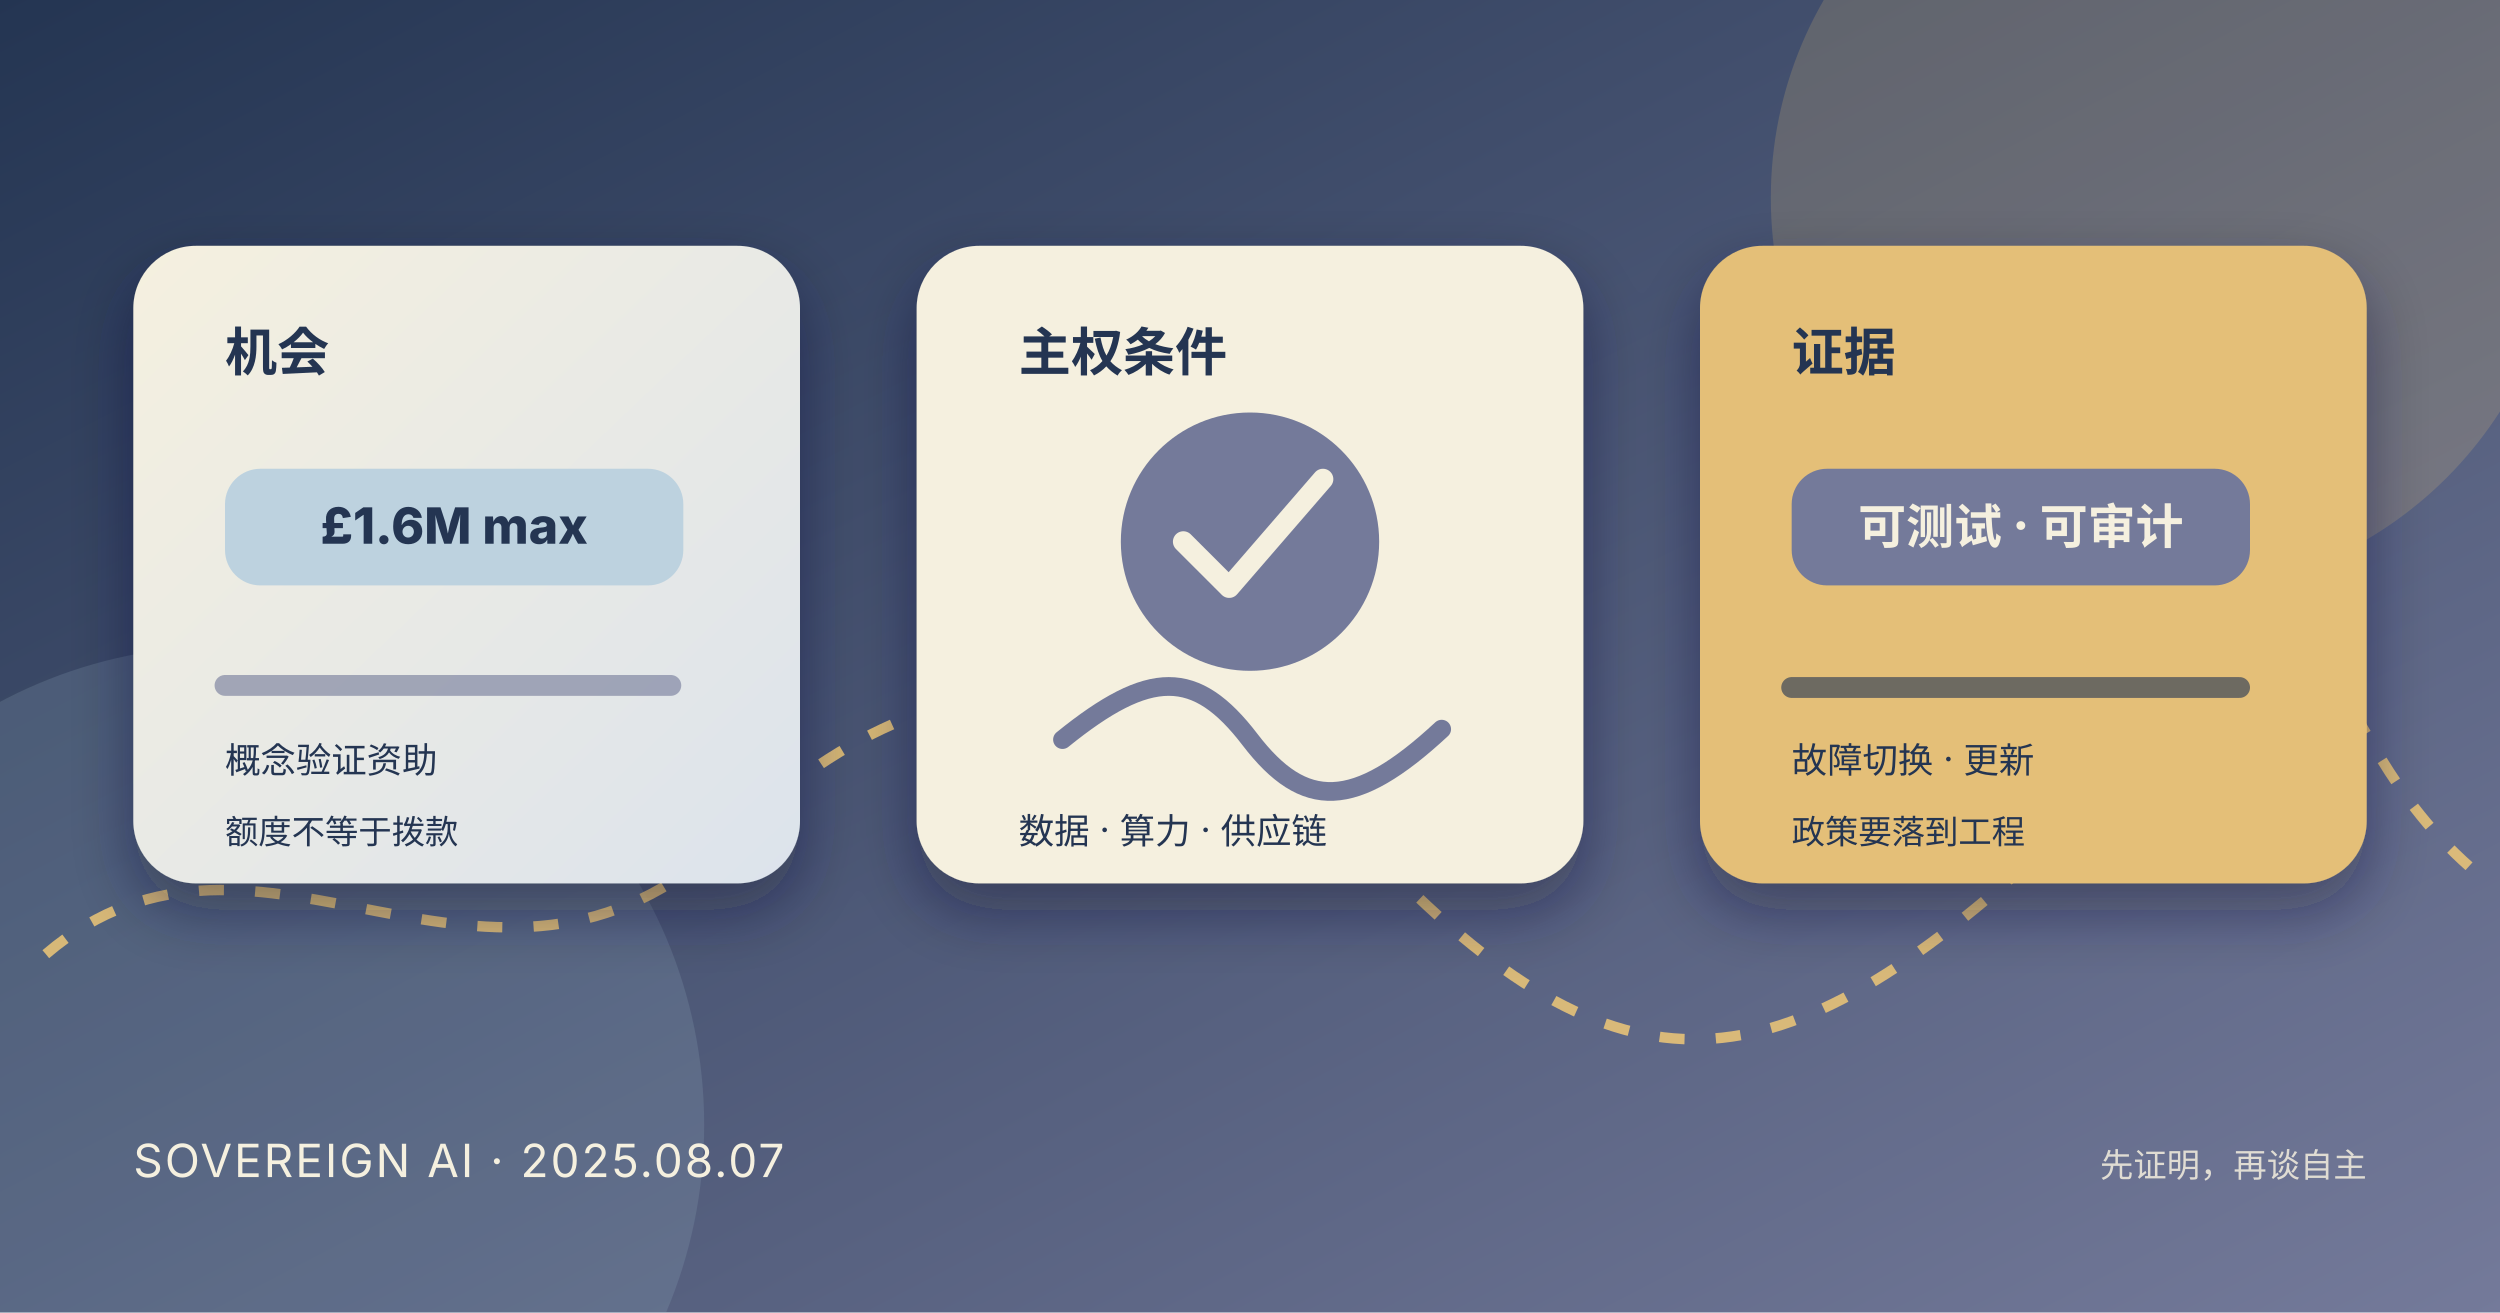
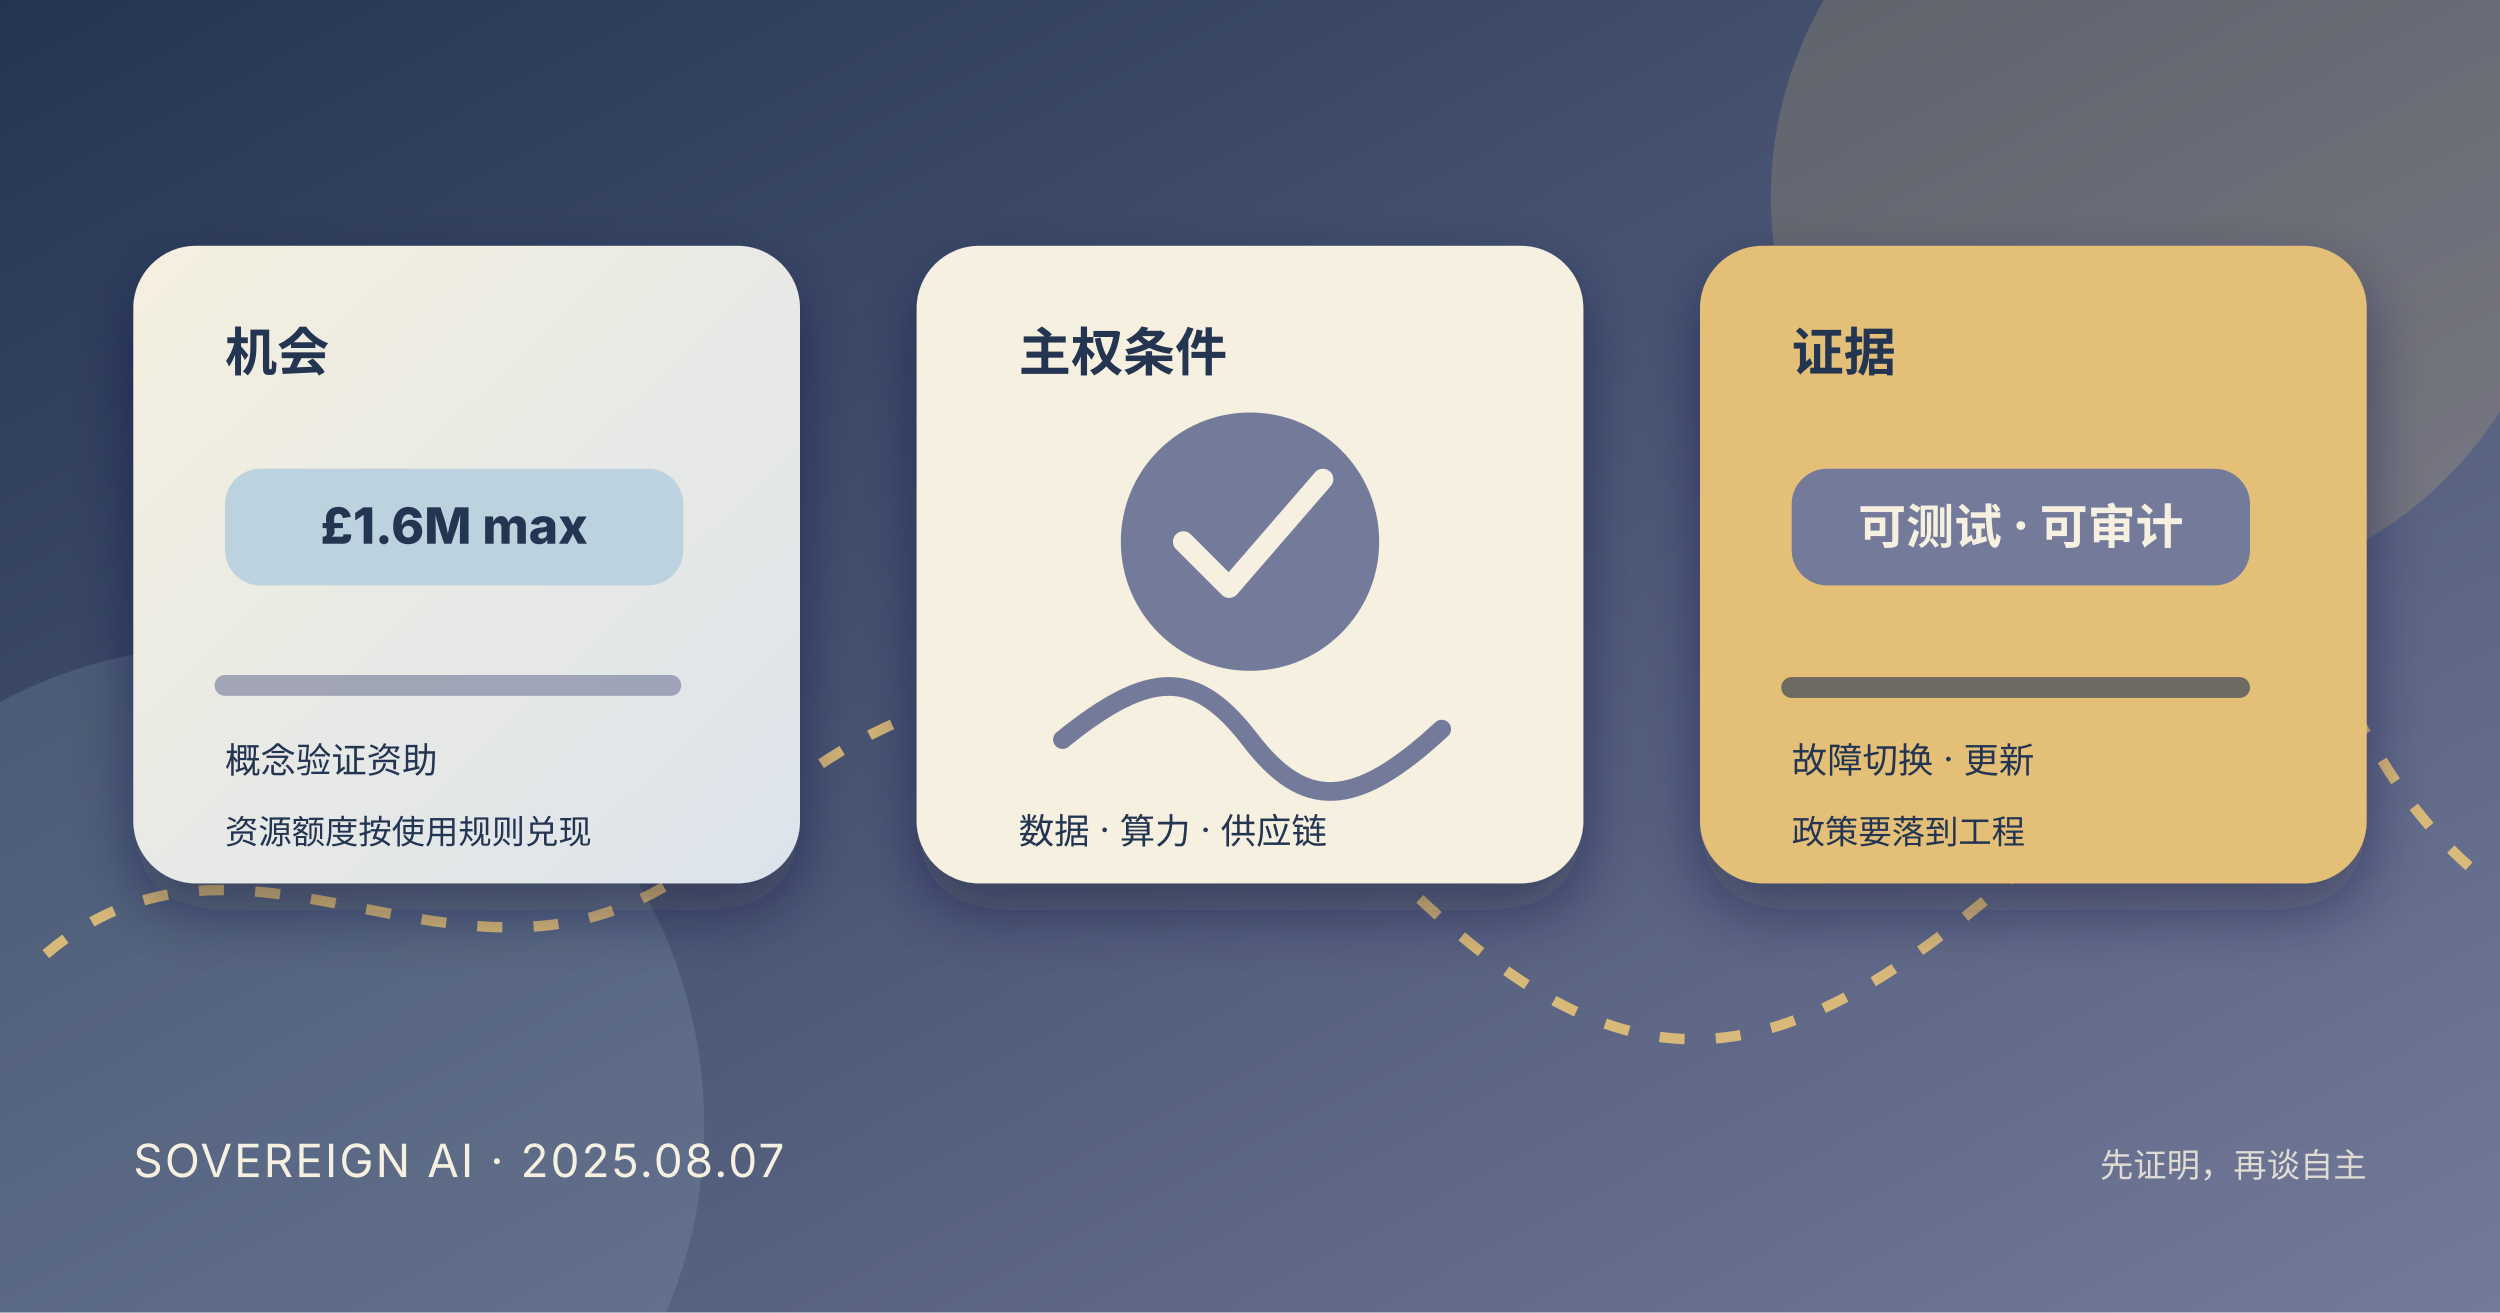
<svg xmlns="http://www.w3.org/2000/svg" viewBox="0 0 1200 630" role="img" aria-labelledby="title desc">
  <defs>
    <linearGradient id="bg" x1="0" x2="1" y1="0" y2="1">
      <stop offset="0" stop-color="#243552" />
      <stop offset="1" stop-color="#747a9a" />
    </linearGradient>
    <linearGradient id="panel" x1="0" x2="1" y1="0" y2="1">
      <stop offset="0" stop-color="#f5f0df" />
      <stop offset="1" stop-color="#dce3ec" />
    </linearGradient>
    <filter id="shadow" x="-20%" y="-20%" width="140%" height="140%">
      <feDropShadow dx="0" dy="13" stdDeviation="15" flood-color="#161f35" flood-opacity=".44" />
    </filter>
  </defs>
  <rect width="1200" height="630" fill="url(#bg)" />
  <circle cx="1040" cy="95" r="190" fill="#efc877" opacity=".18" />
  <circle cx="108" cy="540" r="230" fill="#9ab7c6" opacity=".18" />
  <path d="M22 458 C125 370 235 510 350 402 S565 320 680 430 S872 514 1008 382 S1100 345 1190 420" fill="none" stroke="#efc877" stroke-width="5" stroke-dasharray="12 15" opacity=".84" />
  <g filter="url(#shadow)">
    <rect x="64" y="118" width="320" height="306" rx="30" fill="url(#panel)" />
    <rect x="440" y="118" width="320" height="306" rx="30" fill="#f5f0df" />
    <rect x="816" y="118" width="320" height="306" rx="30" fill="#e4bf78" />
  </g>
  <g fill="#243552" font-family="-apple-system,BlinkMacSystemFont,'Noto Sans SC','Microsoft YaHei',sans-serif">
    <text x="108" y="178" font-size="25" font-weight="800">机会</text>
    <rect x="108" y="225" width="220" height="56" rx="17" fill="#bdd2df" />
    <text x="218" y="261" font-size="24" text-anchor="middle" font-weight="800">£1.6M max</text>
    <path d="M108 329 h214" stroke="#747a9a" stroke-width="10" stroke-linecap="round" opacity=".62" />
    <text x="108" y="371" font-size="17">概念验证资助</text>
-     <text x="108" y="405" font-size="16">额度不等于拨款</text>
+     <text x="108" y="405" font-size="16">资源额度按使用规则兑现</text>
    <text x="489" y="178" font-size="25" font-weight="800">主权条件</text>
    <circle cx="600" cy="260" r="62" fill="#747a9a" />
    <path d="M568 260 l22 22 l45 -52" fill="none" stroke="#f5f0df" stroke-width="10" stroke-linecap="round" stroke-linejoin="round" />
    <path d="M510 355 C552 321 574 321 600 355 S650 389 692 350" fill="none" stroke="#747a9a" stroke-width="9" stroke-linecap="round" />
    <text x="489" y="405" font-size="17">数据 · 算力 · 供应链</text>
    <text x="860" y="178" font-size="25" font-weight="800">证据</text>
    <rect x="860" y="225" width="220" height="56" rx="17" fill="#747a9a" />
    <text x="970" y="261" font-size="23" fill="#f5f0df" text-anchor="middle" font-weight="800">可测试 · 可审计</text>
    <path d="M860 330 h215" stroke="#243552" stroke-width="10" stroke-linecap="round" opacity=".62" />
    <text x="860" y="371" font-size="17">故障切换 · 更新</text>
    <text x="860" y="405" font-size="16">政策要落到工程</text>
  </g>
  <g fill="#f5f0df" font-family="-apple-system,BlinkMacSystemFont,'Noto Sans SC','Microsoft YaHei',sans-serif">
    <text x="64" y="565" font-size="22" letter-spacing="1">SOVEREIGN AI · 2025.08.07</text>
    <text x="1136" y="565" font-size="16" text-anchor="end" opacity=".84">先证明，再谈自主</text>
  </g>
</svg>
